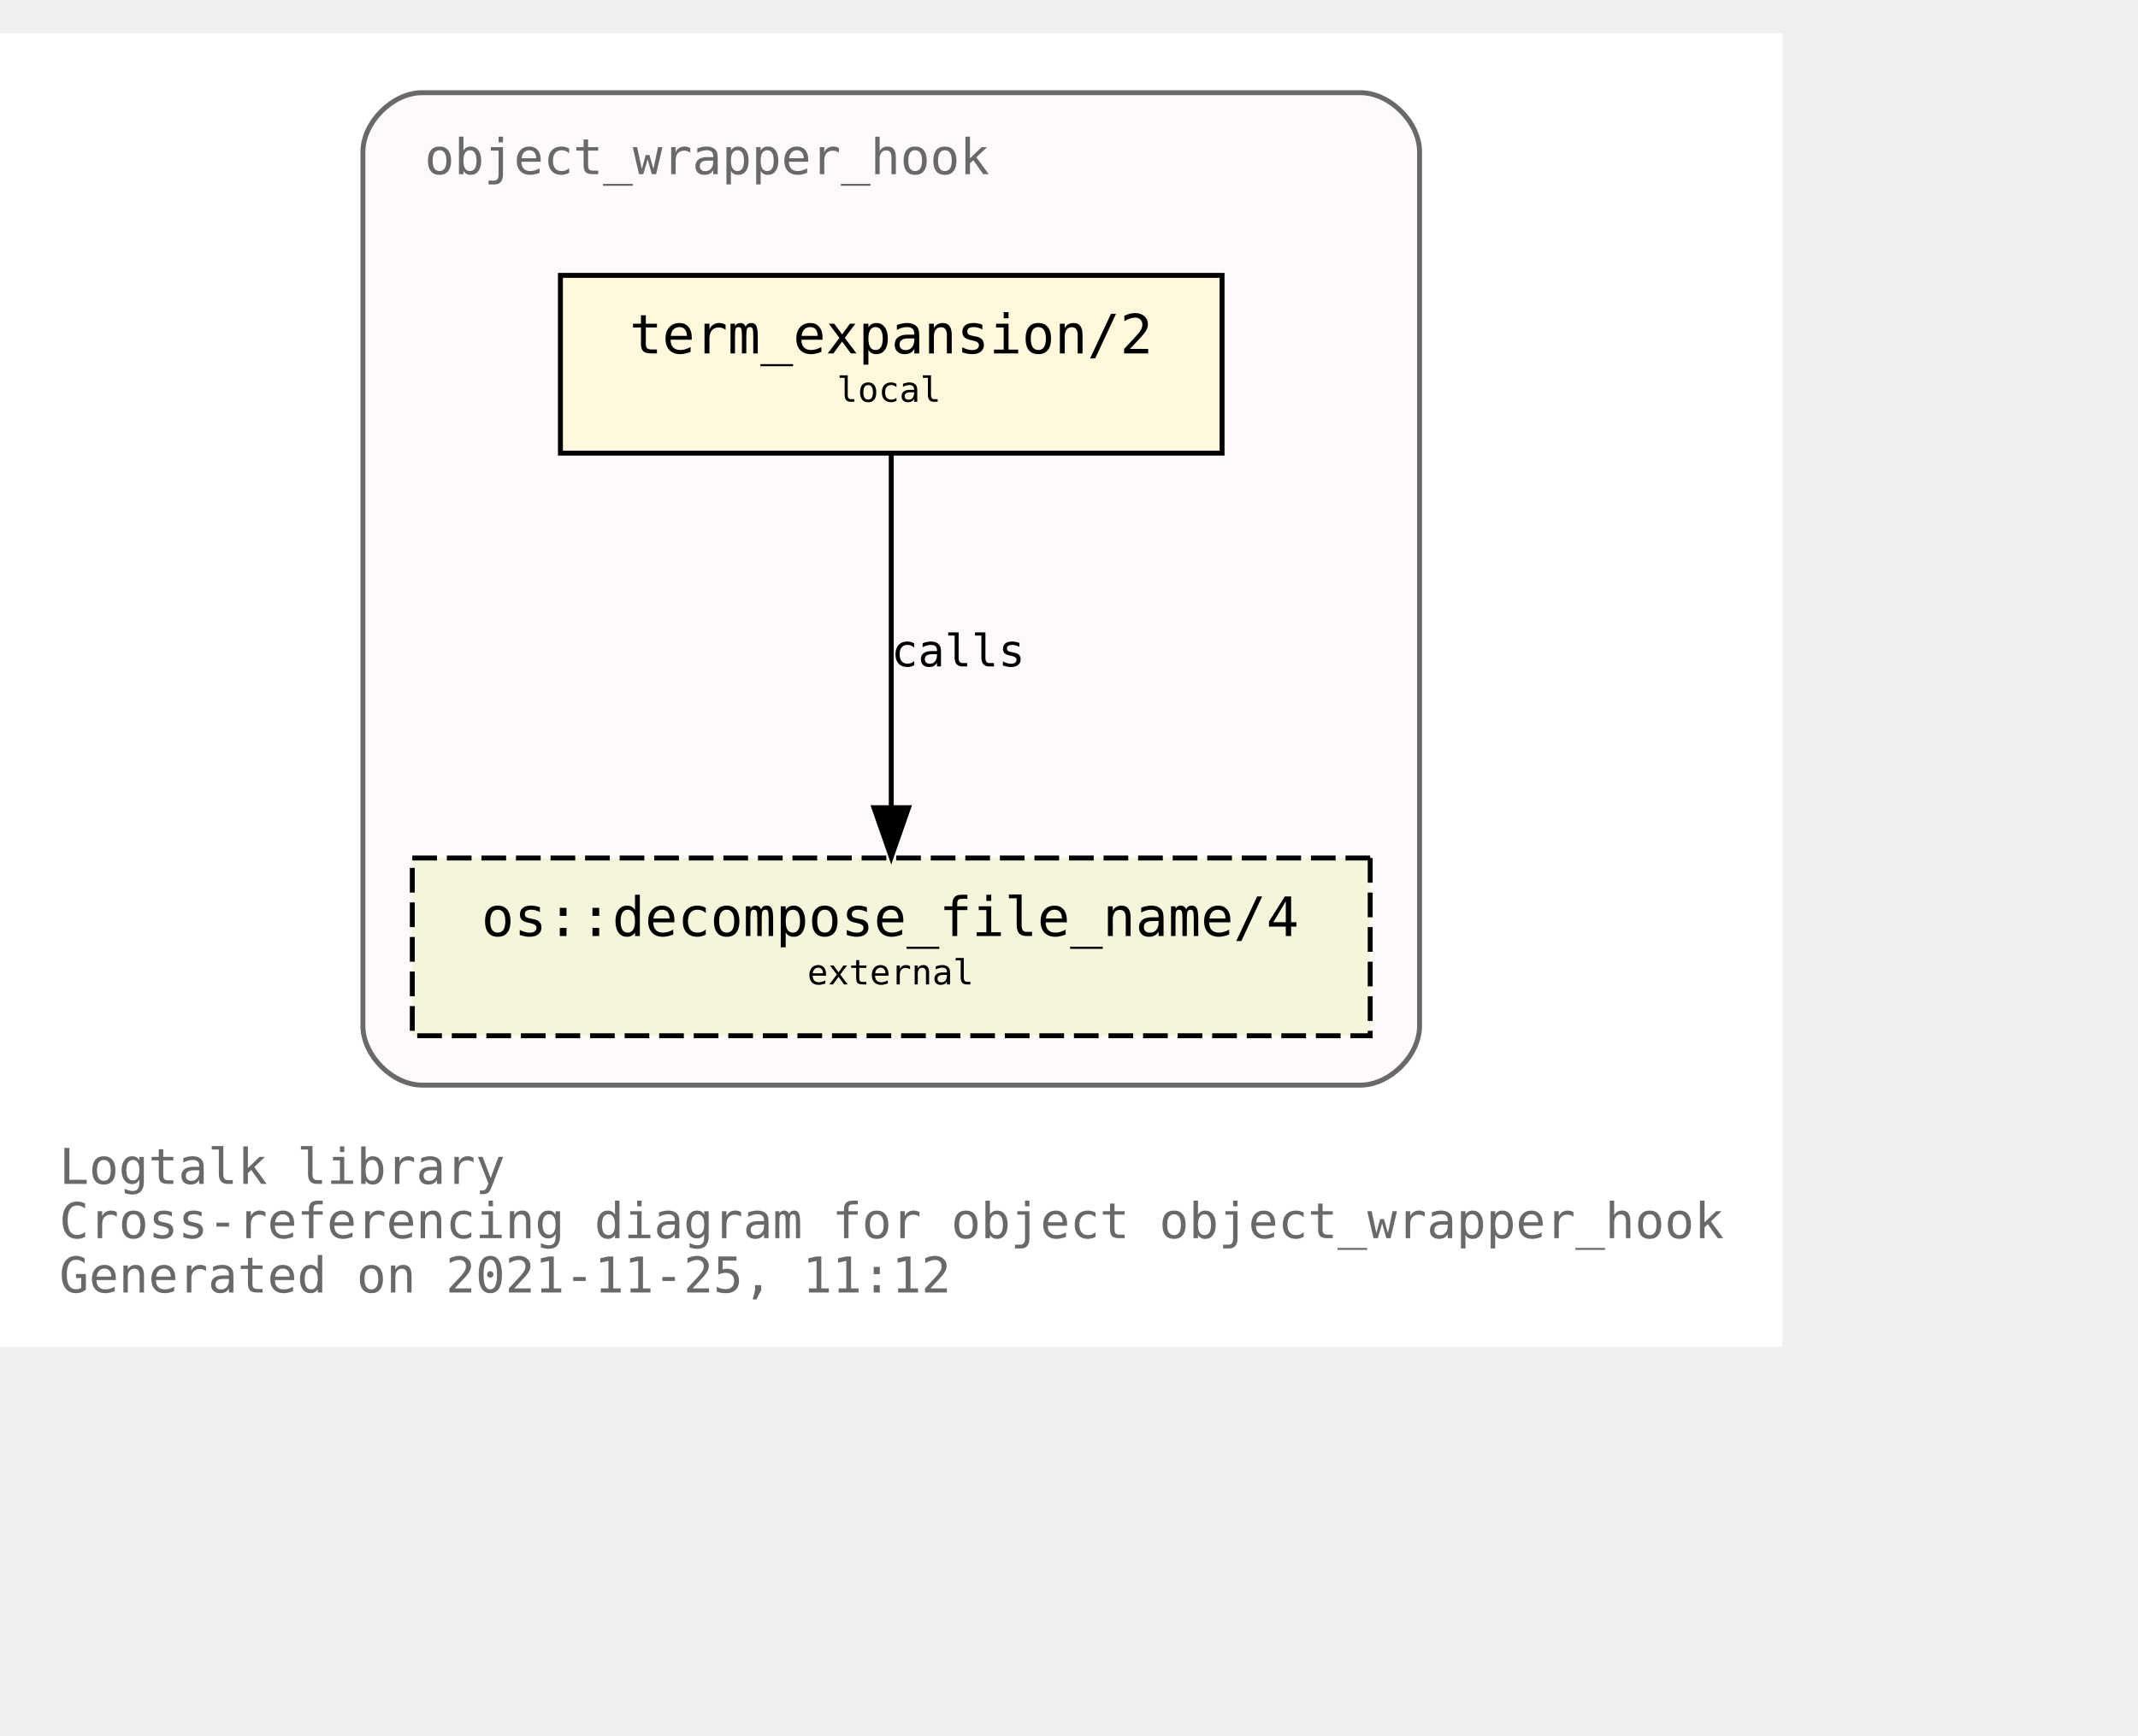
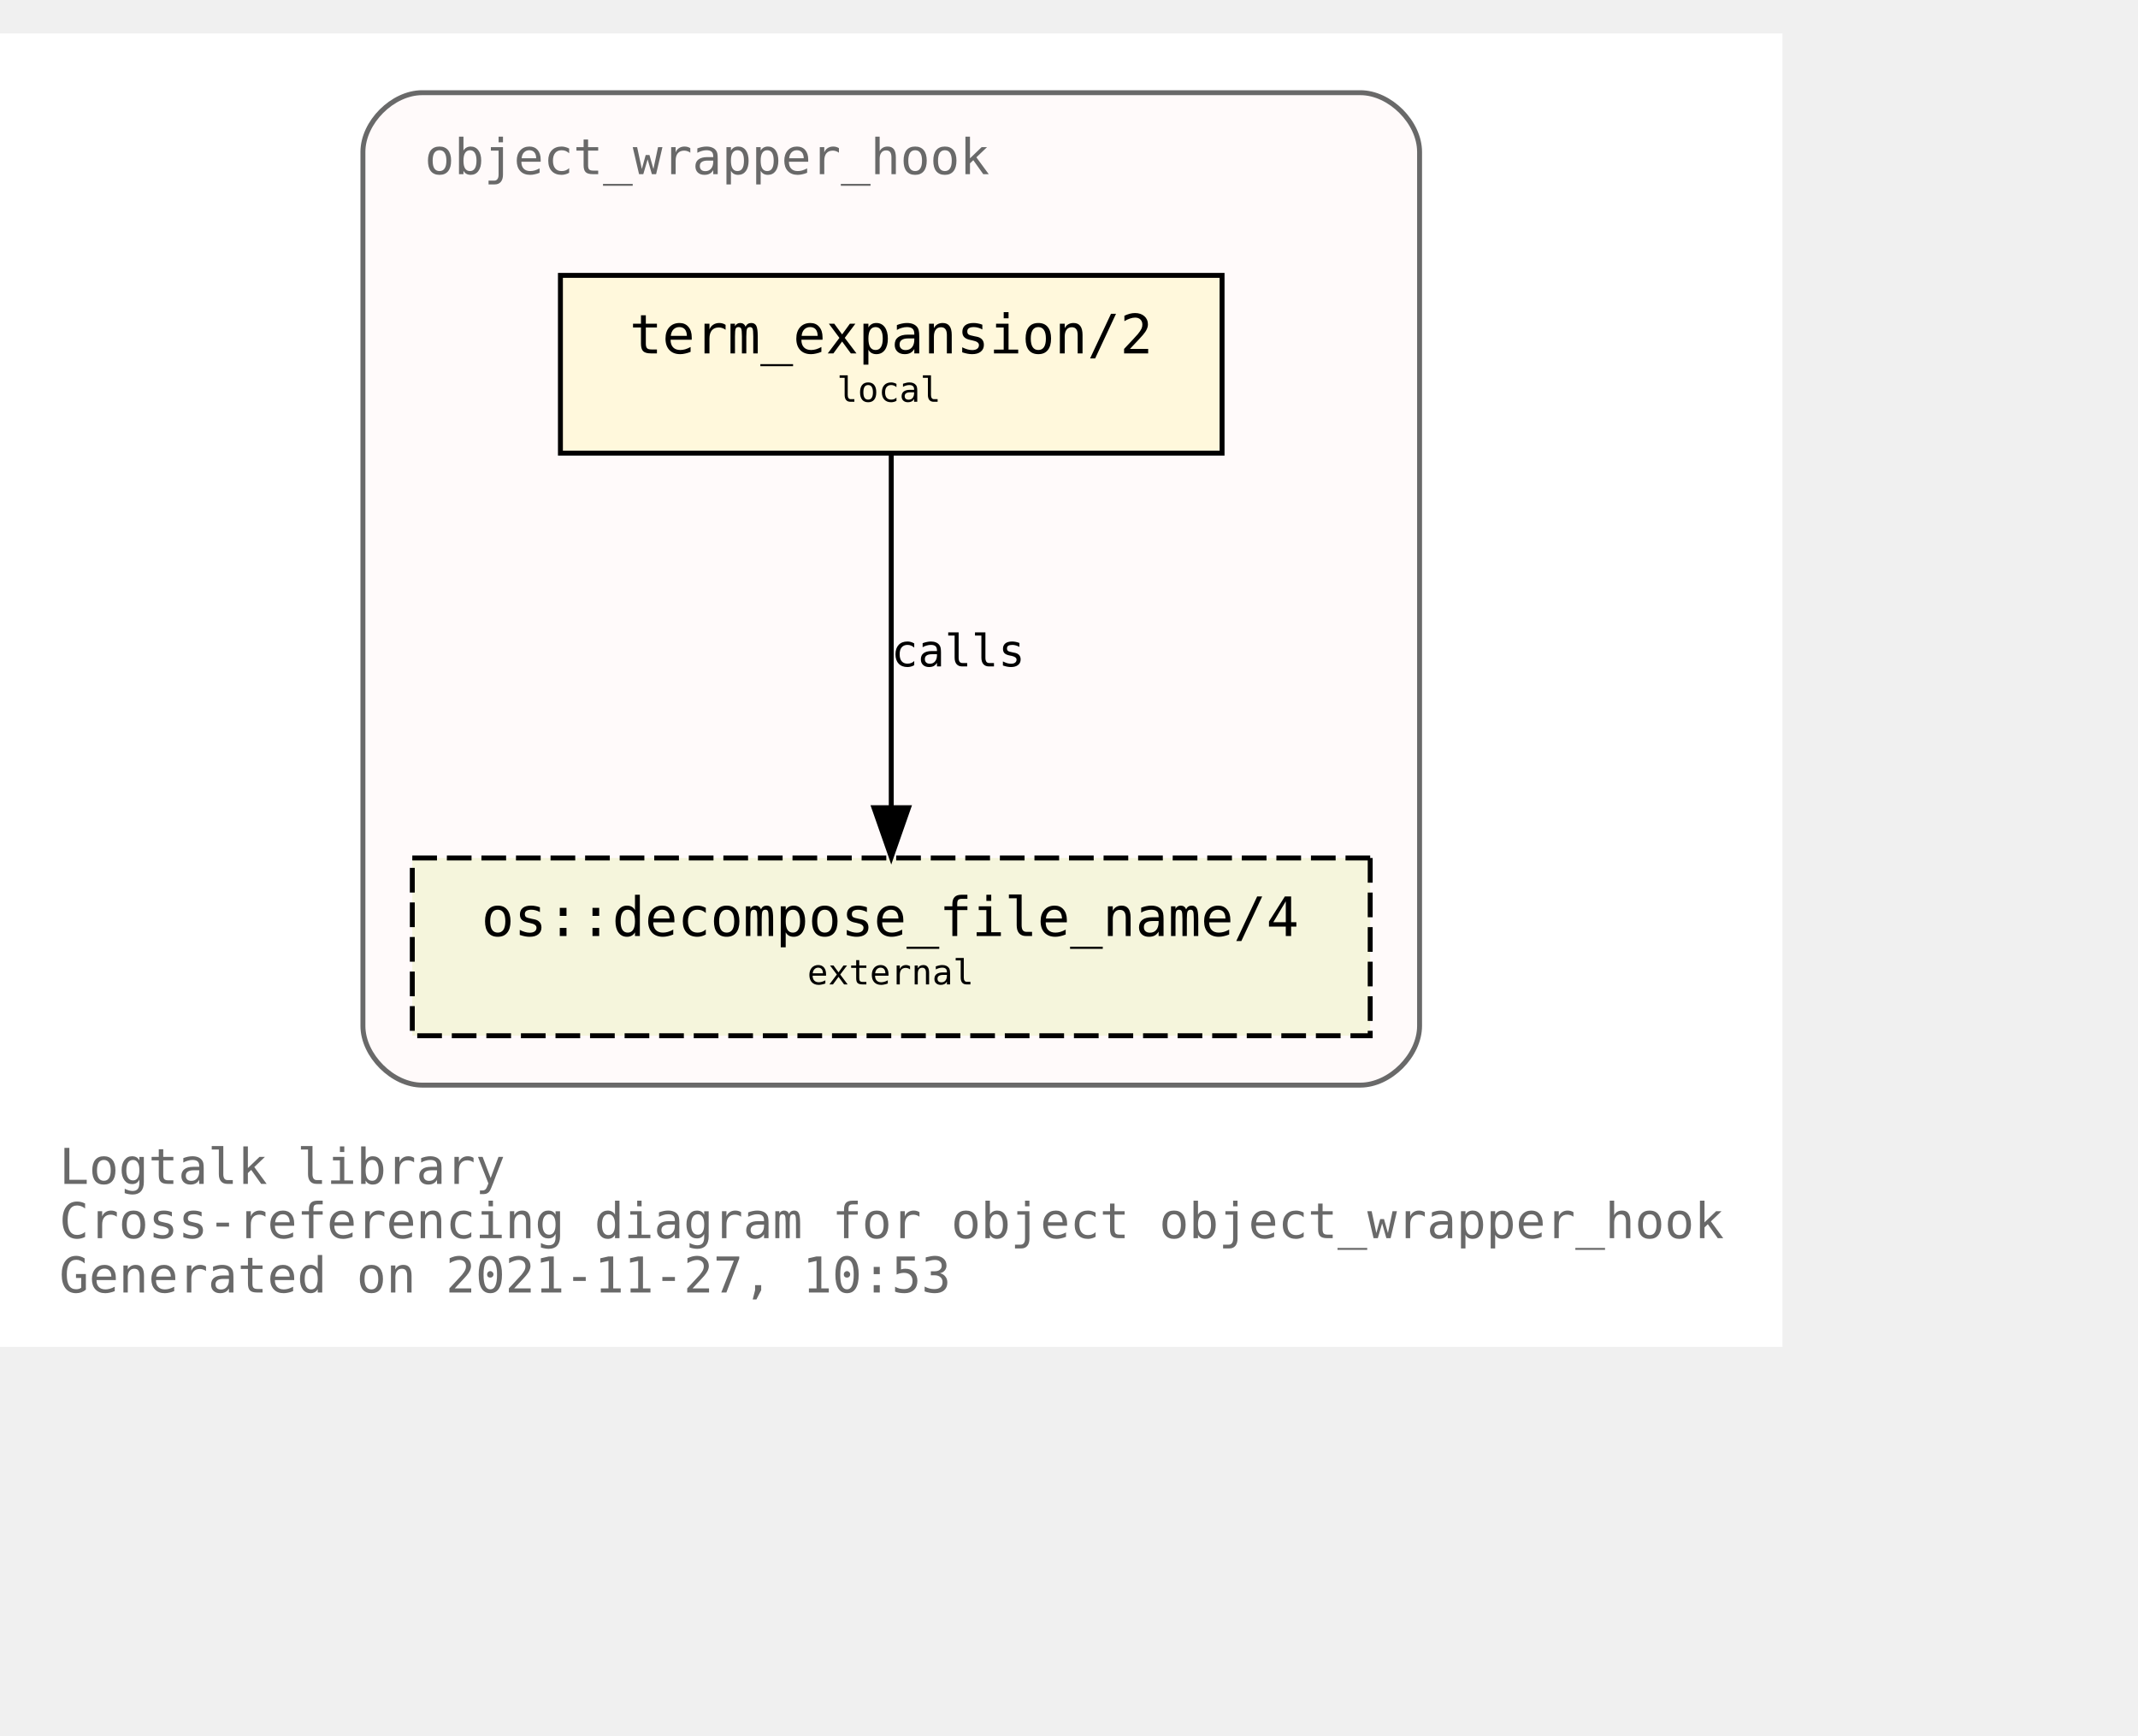
<svg xmlns="http://www.w3.org/2000/svg" xmlns:xlink="http://www.w3.org/1999/xlink" width="505pt" height="410pt" viewBox="72.00 72.00 433.00 338.00">
  <g id="graph0" class="graph" transform="scale(1 1) rotate(0) translate(76 334)">
    <polygon fill="white" stroke="transparent" points="-4,4 -4,-262 357,-262 357,4 -4,4" />
    <text text-anchor="start" x="8" y="-29" font-family="Monospace" font-size="10.00" fill="dimgray">Logtalk library</text>
    <text text-anchor="start" x="8" y="-18" font-family="Monospace" font-size="10.00" fill="dimgray">Cross-referencing diagram for object object_wrapper_hook</text>
-     <text text-anchor="start" x="8" y="-7" font-family="Monospace" font-size="10.00" fill="dimgray">Generated on 2021-11-25, 11:12</text>
+     <text text-anchor="start" x="8" y="-7" font-family="Monospace" font-size="10.00" fill="dimgray">Generated on 2021-11-27, 10:53</text>
    <g id="clust1" class="cluster">
      <g id="a_clust1">
        <a xlink:title="object_wrapper_hook">
          <path fill="snow" stroke="dimgray" d="M81.5,-49C81.5,-49 271.5,-49 271.5,-49 277.5,-49 283.5,-55 283.5,-61 283.5,-61 283.5,-238 283.5,-238 283.5,-244 277.5,-250 271.5,-250 271.5,-250 81.5,-250 81.5,-250 75.5,-250 69.5,-244 69.5,-238 69.5,-238 69.5,-61 69.5,-61 69.5,-55 75.5,-49 81.5,-49" />
          <g id="a_clust1_0">
-             <a xlink:href="https://github.com/LogtalkDotOrg/logtalk3/tree/528eddf0b5af5a35c3763cc1a11b02ffcd185fdf/library/hook_objects/object_wrapper_hook.lgt" xlink:title="https://github.com/LogtalkDotOrg/logtalk3/tree/528eddf0b5af5a35c3763cc1a11b02ffcd185fdf/library/hook_objects/object_wrapper_hook.lgt">
+             <a xlink:href="https://github.com/LogtalkDotOrg/logtalk3/tree/ffa1397e230a3cfe32687530359763aa06e47056/library/hook_objects/object_wrapper_hook.lgt" xlink:title="https://github.com/LogtalkDotOrg/logtalk3/tree/ffa1397e230a3cfe32687530359763aa06e47056/library/hook_objects/object_wrapper_hook.lgt">
              <text text-anchor="start" x="82" y="-233.5" font-family="Monospace" font-size="10.00" fill="dimgray">object_wrapper_hook</text>
            </a>
          </g>
        </a>
      </g>
    </g>
    <g id="node1" class="node">
      <g id="a_node1">
-         <a xlink:href="https://github.com/LogtalkDotOrg/logtalk3/tree/528eddf0b5af5a35c3763cc1a11b02ffcd185fdf/library/hook_objects/object_wrapper_hook.lgt#L39" xlink:title="https://github.com/LogtalkDotOrg/logtalk3/tree/528eddf0b5af5a35c3763cc1a11b02ffcd185fdf/library/hook_objects/object_wrapper_hook.lgt#L39">
+         <a xlink:href="https://github.com/LogtalkDotOrg/logtalk3/tree/ffa1397e230a3cfe32687530359763aa06e47056/library/hook_objects/object_wrapper_hook.lgt#L39" xlink:title="https://github.com/LogtalkDotOrg/logtalk3/tree/ffa1397e230a3cfe32687530359763aa06e47056/library/hook_objects/object_wrapper_hook.lgt#L39">
          <polygon fill="cornsilk" stroke="black" points="243.5,-213 109.5,-213 109.5,-177 243.5,-177 243.5,-213" />
          <text text-anchor="start" x="117.5" y="-197.8" font-family="Monospace" font-size="9.00"> </text>
          <text text-anchor="start" x="123.5" y="-197.2" font-family="Monospace" font-size="11.00">term_expansion/2</text>
          <text text-anchor="start" x="229.5" y="-197.8" font-family="Monospace" font-size="9.00"> </text>
          <text text-anchor="start" x="117.5" y="-186.8" font-family="Monospace" font-size="9.00"> </text>
          <text text-anchor="start" x="165.5" y="-187.4" font-family="Monospace" font-size="7.00">local</text>
          <text text-anchor="start" x="229.5" y="-186.8" font-family="Monospace" font-size="9.00"> </text>
        </a>
      </g>
    </g>
    <g id="node2" class="node">
      <g id="a_node2">
        <a xlink:href="https://logtalk.org/library/osp_0.html#decompose_file_name/4" xlink:title="https://logtalk.org/library/osp_0.html#decompose_file_name/4">
          <polygon fill="beige" stroke="black" stroke-dasharray="5,2" points="273.5,-95 79.5,-95 79.5,-59 273.5,-59 273.5,-95" />
          <text text-anchor="start" x="87.5" y="-79.8" font-family="Monospace" font-size="9.00"> </text>
          <text text-anchor="start" x="93.5" y="-79.2" font-family="Monospace" font-size="11.00">os::decompose_file_name/4</text>
          <text text-anchor="start" x="259.5" y="-79.8" font-family="Monospace" font-size="9.00"> </text>
          <text text-anchor="start" x="87.5" y="-68.8" font-family="Monospace" font-size="9.00"> </text>
          <text text-anchor="start" x="159.5" y="-69.4" font-family="Monospace" font-size="7.00">external</text>
          <text text-anchor="start" x="259.5" y="-68.8" font-family="Monospace" font-size="9.00"> </text>
        </a>
      </g>
    </g>
    <g id="edge1" class="edge">
      <g id="a_edge1">
-         <a xlink:href="https://github.com/LogtalkDotOrg/logtalk3/tree/528eddf0b5af5a35c3763cc1a11b02ffcd185fdf/library/hook_objects/object_wrapper_hook.lgt#L39" xlink:title="calls">
+         <a xlink:href="https://github.com/LogtalkDotOrg/logtalk3/tree/ffa1397e230a3cfe32687530359763aa06e47056/library/hook_objects/object_wrapper_hook.lgt#L39" xlink:title="calls">
          <path fill="none" stroke="black" d="M176.5,-176.88C176.5,-158.04 176.5,-127.47 176.5,-105.3" />
          <polygon fill="black" stroke="black" points="180,-105.19 176.5,-95.19 173,-105.19 180,-105.19" />
        </a>
      </g>
      <g id="a_edge1-label">
-         <a xlink:href="https://github.com/LogtalkDotOrg/logtalk3/tree/528eddf0b5af5a35c3763cc1a11b02ffcd185fdf/library/hook_objects/object_wrapper_hook.lgt#L39" xlink:title="https://github.com/LogtalkDotOrg/logtalk3/tree/528eddf0b5af5a35c3763cc1a11b02ffcd185fdf/library/hook_objects/object_wrapper_hook.lgt#L39">
+         <a xlink:href="https://github.com/LogtalkDotOrg/logtalk3/tree/ffa1397e230a3cfe32687530359763aa06e47056/library/hook_objects/object_wrapper_hook.lgt#L39" xlink:title="https://github.com/LogtalkDotOrg/logtalk3/tree/ffa1397e230a3cfe32687530359763aa06e47056/library/hook_objects/object_wrapper_hook.lgt#L39">
          <text text-anchor="start" x="176.5" y="-133.8" font-family="Monospace" font-size="9.00">calls</text>
        </a>
      </g>
    </g>
  </g>
</svg>
